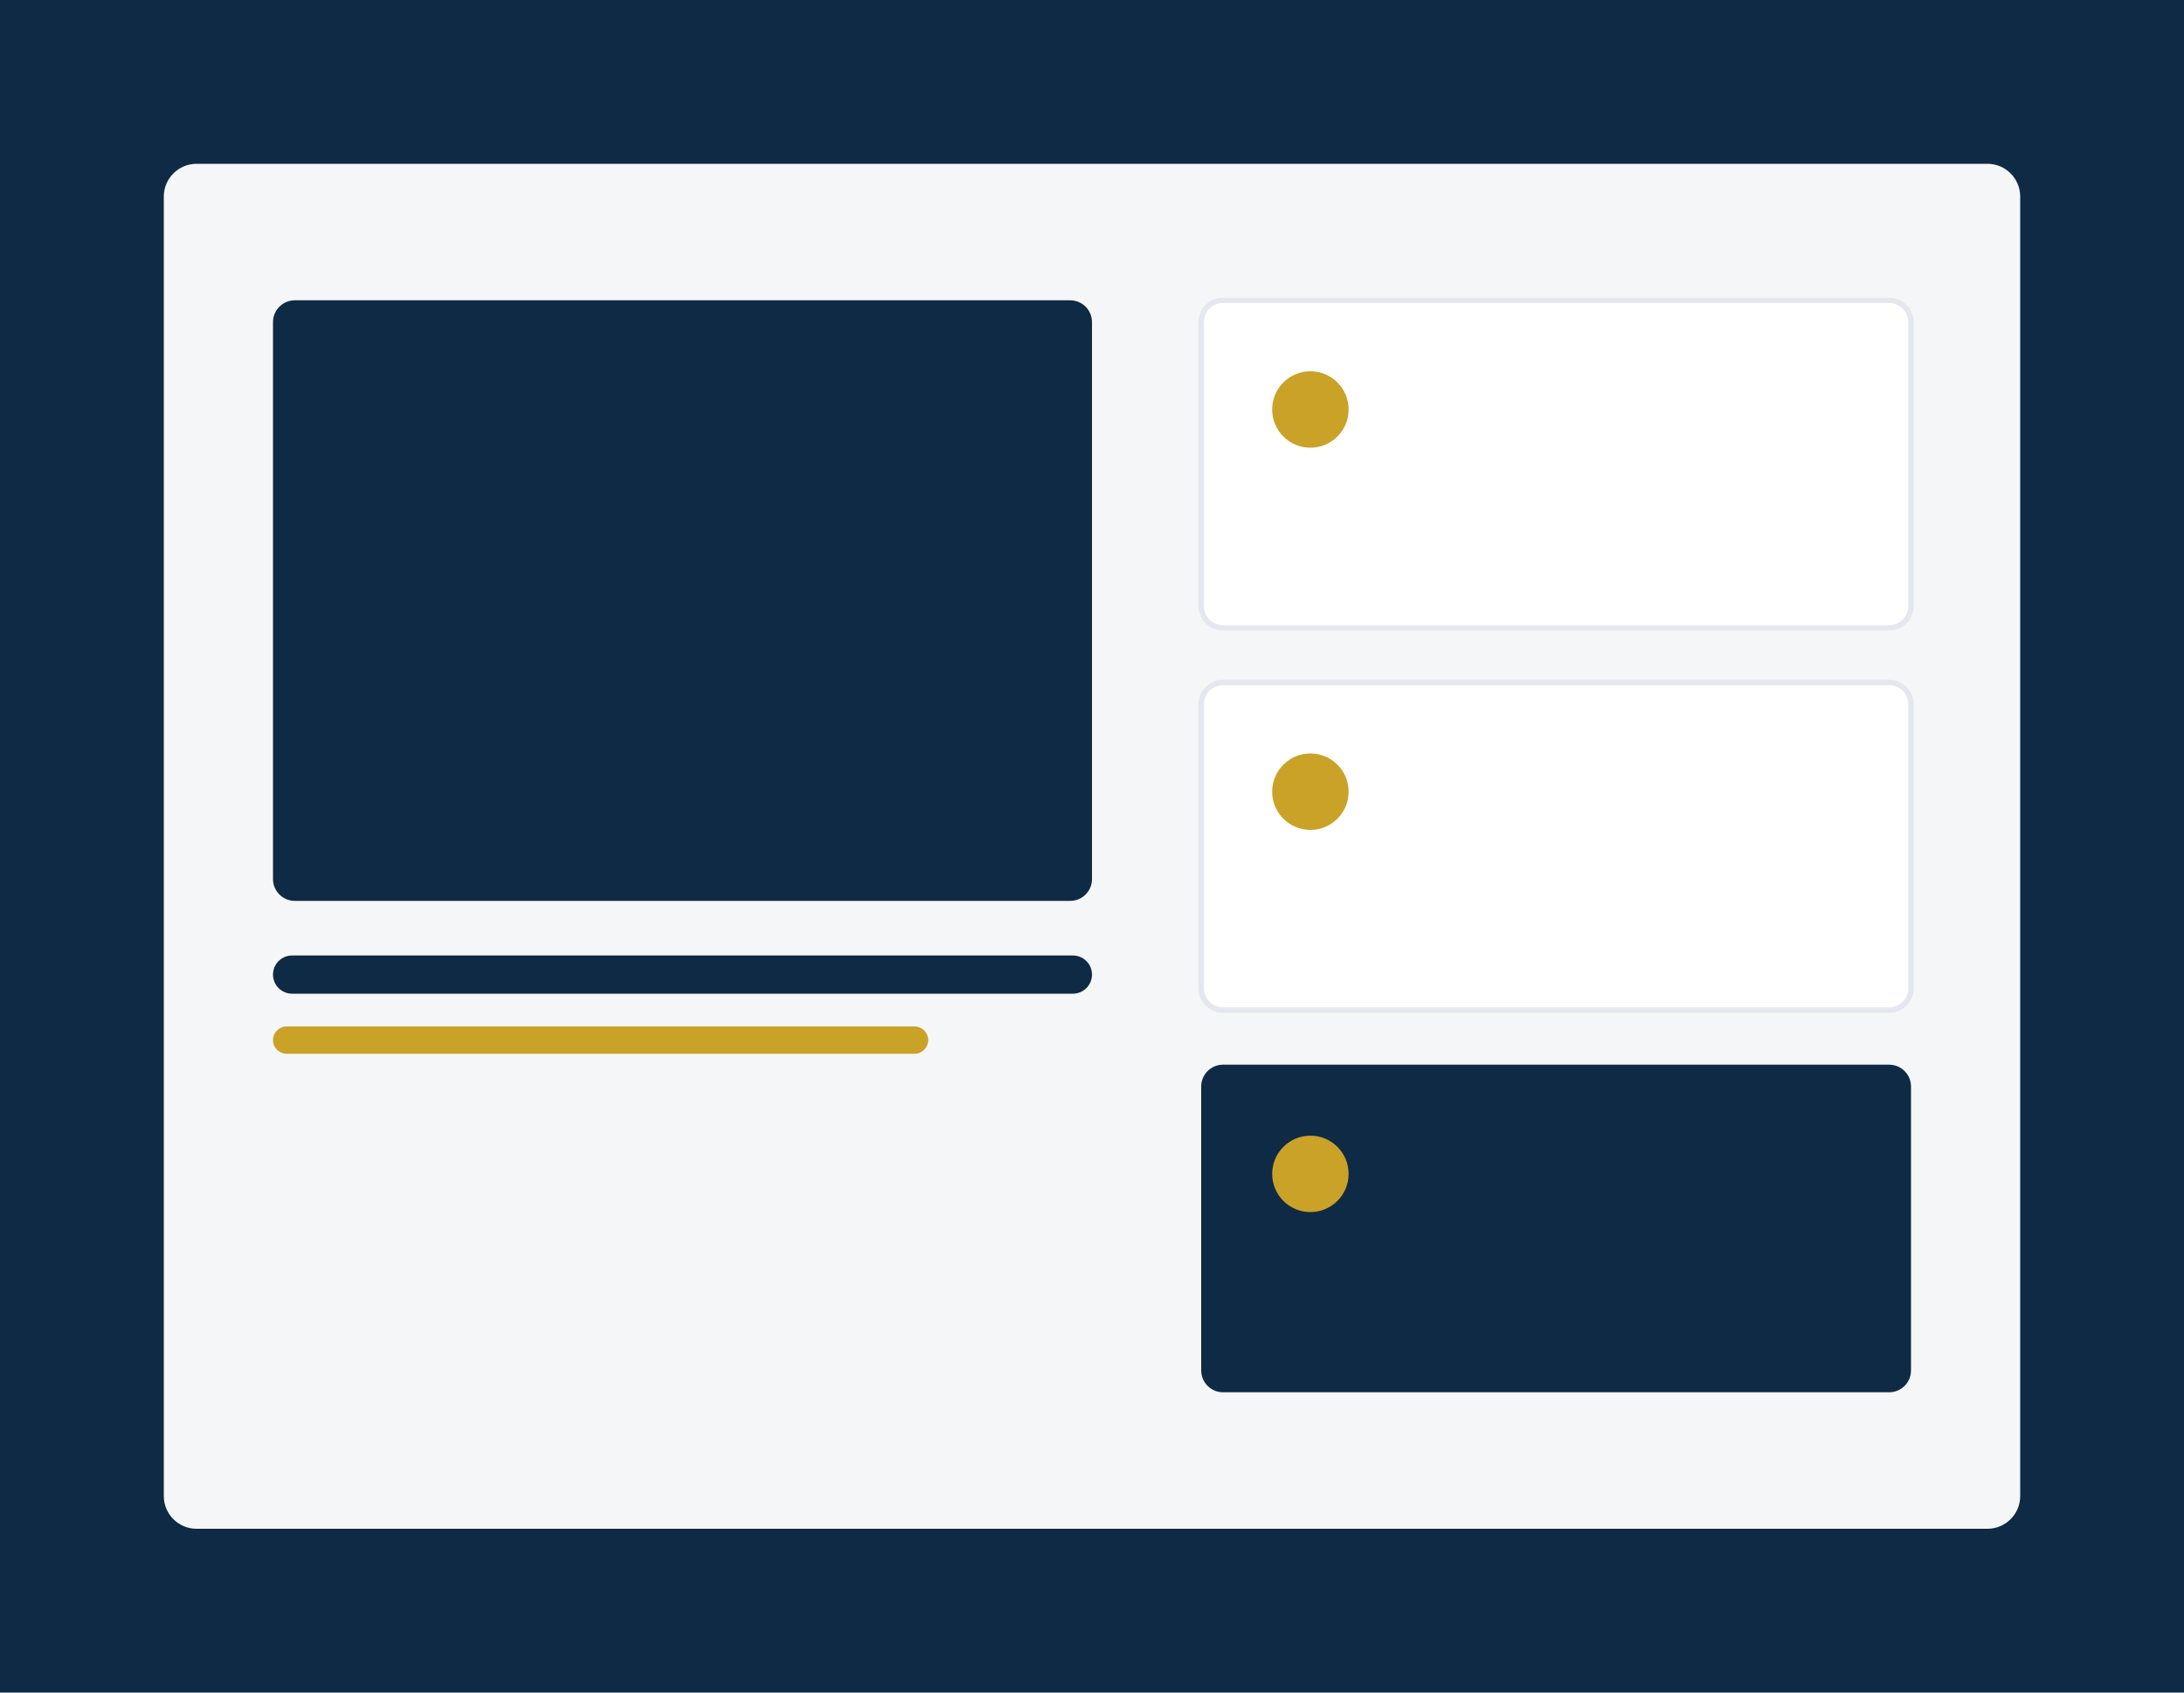
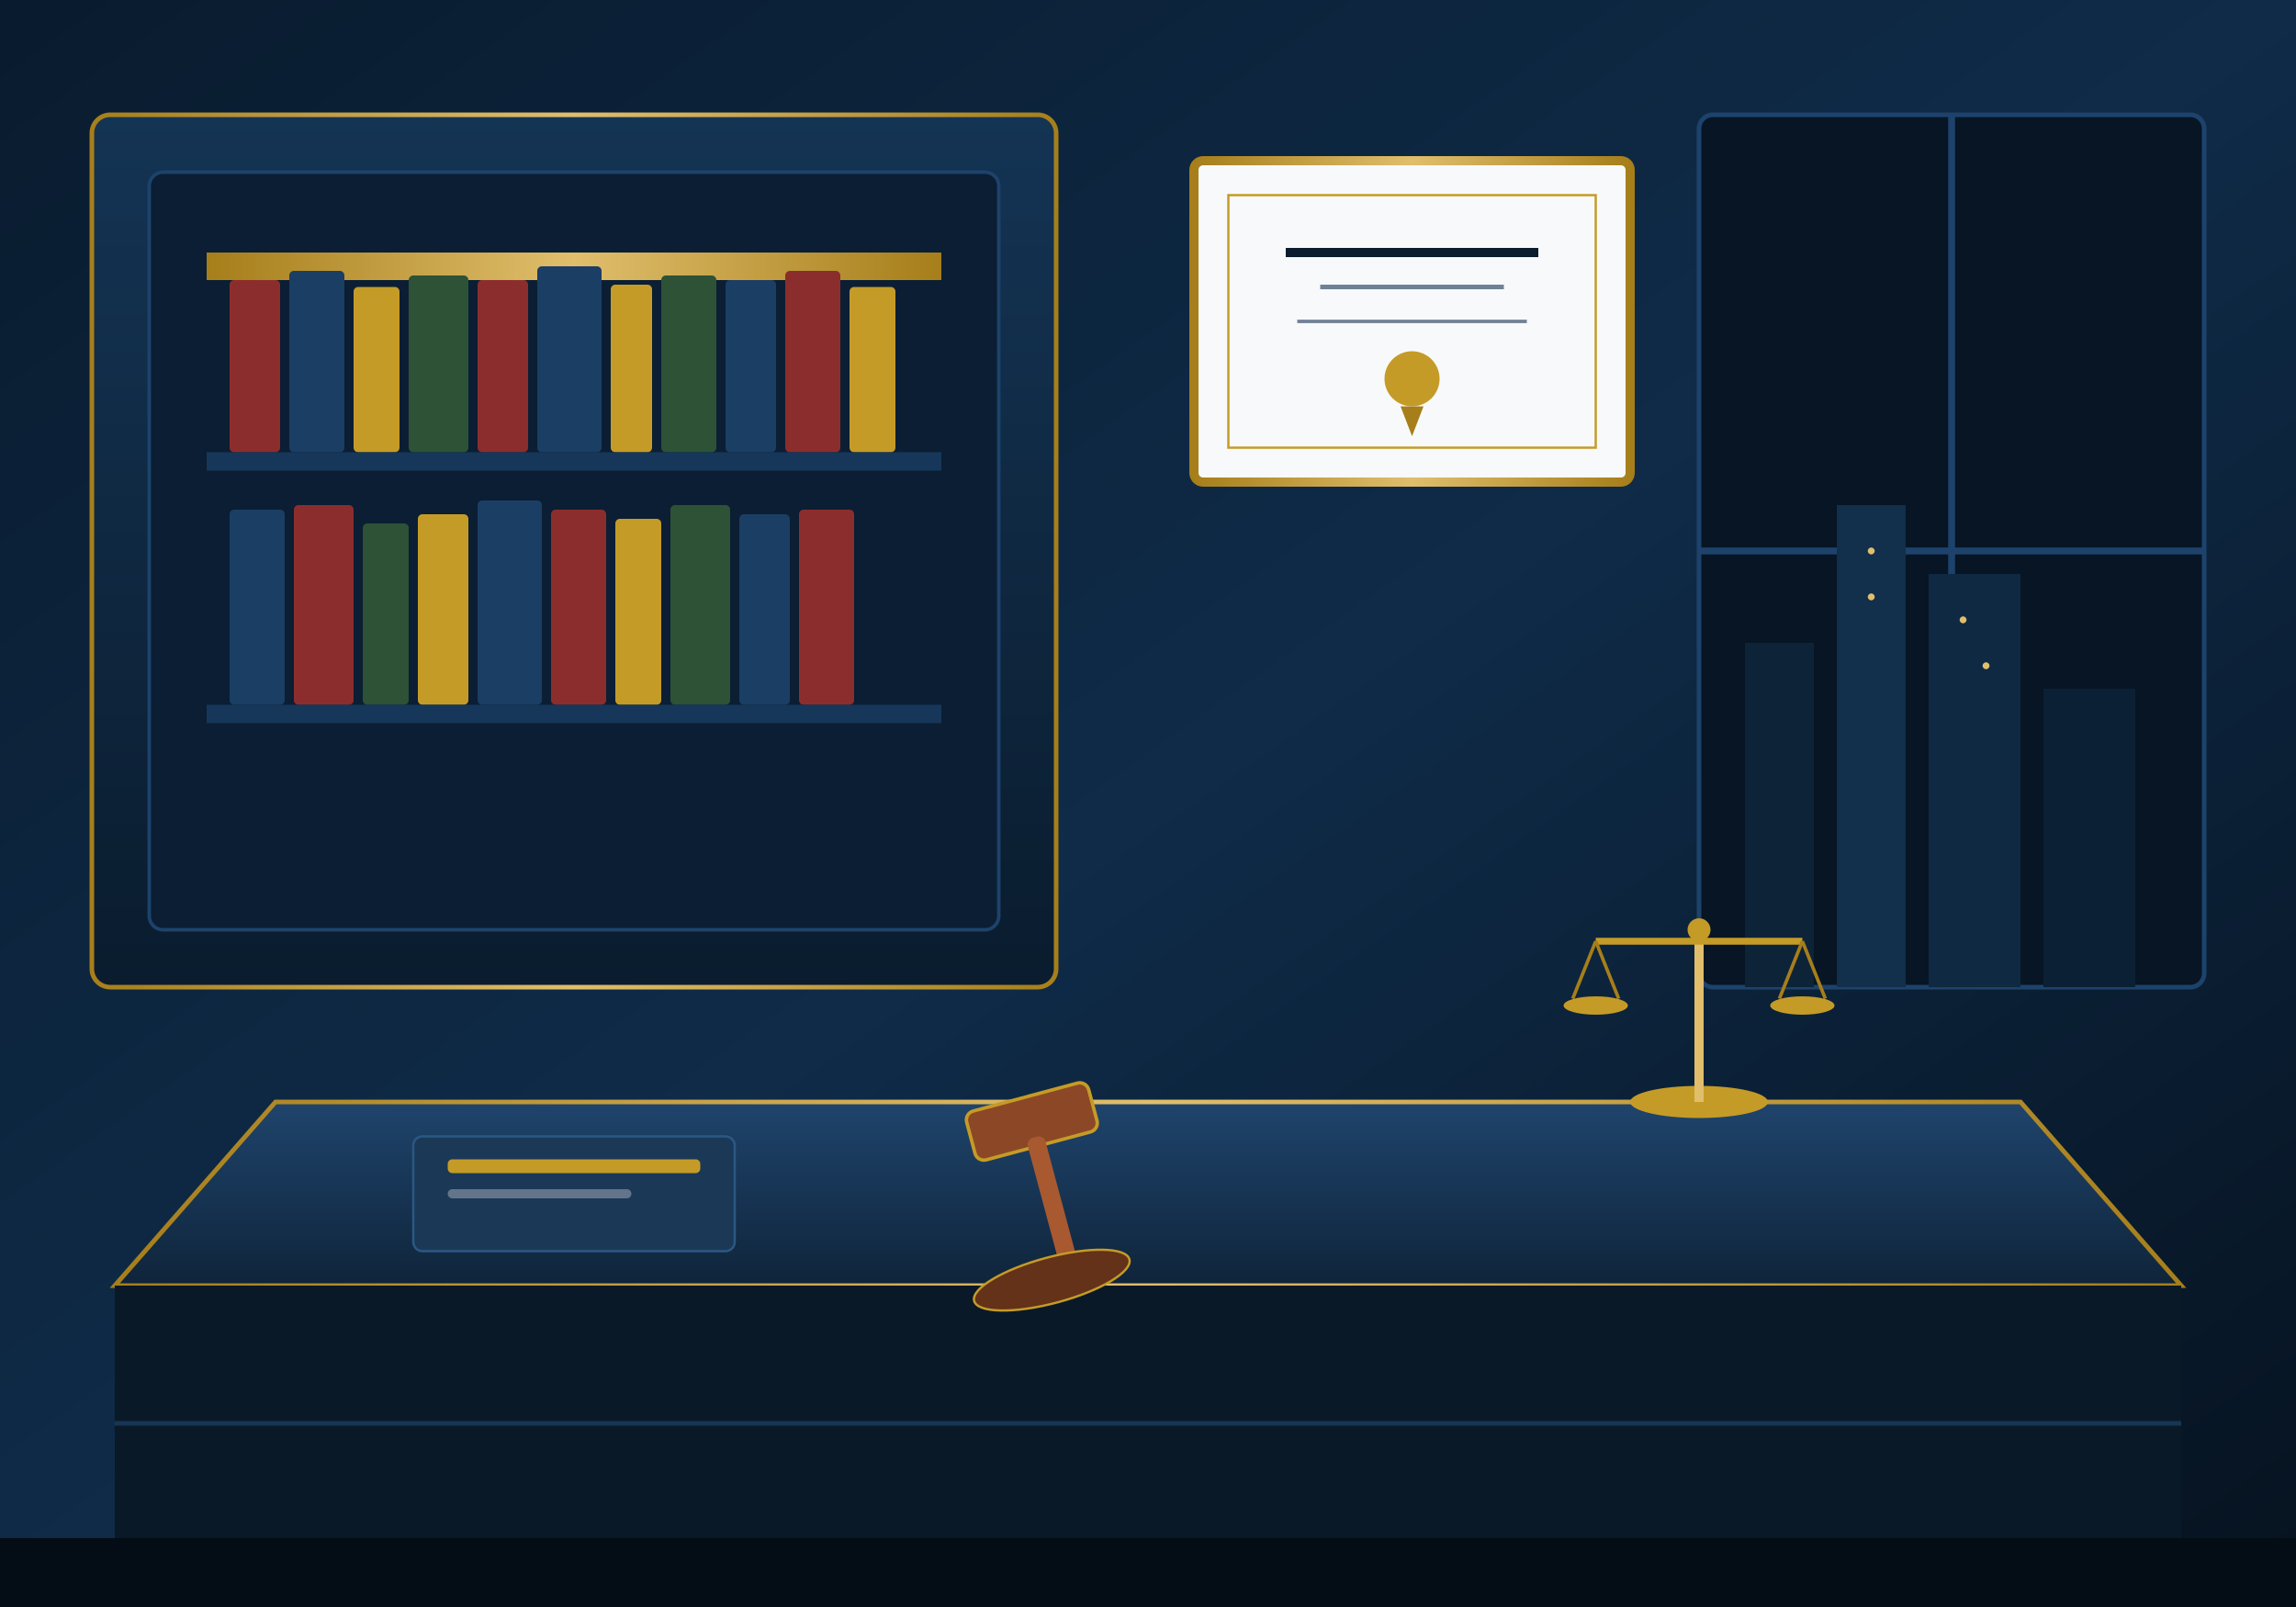
- <svg xmlns="http://www.w3.org/2000/svg" width="800" height="620" viewBox="0 0 800 620">
-   <rect width="800" height="620" fill="#0f2a44" />
-   <rect x="60" y="60" width="680" height="500" rx="12" fill="#f5f6f8" />
-   <rect x="100" y="110" width="300" height="220" rx="8" fill="#0f2a44" />
-   <rect x="100" y="350" width="300" height="14" rx="7" fill="#0f2a44" />
-   <rect x="100" y="376" width="240" height="10" rx="5" fill="#c9a227" />
-   <rect x="440" y="110" width="260" height="120" rx="8" fill="#ffffff" stroke="#e4e8ee" stroke-width="2" />
-   <rect x="440" y="250" width="260" height="120" rx="8" fill="#ffffff" stroke="#e4e8ee" stroke-width="2" />
-   <rect x="440" y="390" width="260" height="120" rx="8" fill="#0f2a44" />
-   <circle cx="480" cy="150" r="14" fill="#c9a227" />
-   <circle cx="480" cy="290" r="14" fill="#c9a227" />
-   <circle cx="480" cy="430" r="14" fill="#c9a227" />
+ <svg xmlns="http://www.w3.org/2000/svg" viewBox="0 0 1000 700" width="1000" height="700">
+   <defs>
+     <linearGradient id="officeBg" x1="0%" y1="0%" x2="100%" y2="100%">
+       <stop offset="0%" stop-color="#091b2e" />
+       <stop offset="50%" stop-color="#0f2b48" />
+       <stop offset="100%" stop-color="#06121f" />
+     </linearGradient>
+     <linearGradient id="goldGradient" x1="0%" y1="0%" x2="100%" y2="0%">
+       <stop offset="0%" stop-color="#a67e1a" />
+       <stop offset="50%" stop-color="#e0be6c" />
+       <stop offset="100%" stop-color="#a67e1a" />
+     </linearGradient>
+     <linearGradient id="panelGrad" x1="0%" y1="0%" x2="0%" y2="100%">
+       <stop offset="0%" stop-color="#143454" />
+       <stop offset="100%" stop-color="#0a1c2e" />
+     </linearGradient>
+     <linearGradient id="deskGrad" x1="0%" y1="0%" x2="0%" y2="100%">
+       <stop offset="0%" stop-color="#1f446c" />
+       <stop offset="100%" stop-color="#0f243a" />
+     </linearGradient>
+   </defs>
+   <rect width="1000" height="700" fill="url(#officeBg)" />
+   <rect x="40" y="50" width="420" height="380" rx="8" fill="url(#panelGrad)" stroke="url(#goldGradient)" stroke-width="2" />
+   <rect x="65" y="75" width="370" height="330" rx="6" fill="#0b1e33" stroke="#1d436c" stroke-width="1.5" />
+   <rect x="90" y="110" width="320" height="12" fill="url(#goldGradient)" />
+   <rect x="100" y="122" width="22" height="75" fill="#8c2d2d" rx="2" />
+   <rect x="126" y="118" width="24" height="79" fill="#1b3e64" rx="2" />
+   <rect x="154" y="125" width="20" height="72" fill="#c59b27" rx="2" />
+   <rect x="178" y="120" width="26" height="77" fill="#2d5236" rx="2" />
+   <rect x="208" y="122" width="22" height="75" fill="#8c2d2d" rx="2" />
+   <rect x="234" y="116" width="28" height="81" fill="#1b3e64" rx="2" />
+   <rect x="266" y="124" width="18" height="73" fill="#c59b27" rx="2" />
+   <rect x="288" y="120" width="24" height="77" fill="#2d5236" rx="2" />
+   <rect x="316" y="122" width="22" height="75" fill="#1b3e64" rx="2" />
+   <rect x="342" y="118" width="24" height="79" fill="#8c2d2d" rx="2" />
+   <rect x="370" y="125" width="20" height="72" fill="#c59b27" rx="2" />
+   <rect x="90" y="197" width="320" height="8" fill="#16375a" />
+   <rect x="100" y="222" width="24" height="85" fill="#1b3e64" rx="2" />
+   <rect x="128" y="220" width="26" height="87" fill="#8c2d2d" rx="2" />
+   <rect x="158" y="228" width="20" height="79" fill="#2d5236" rx="2" />
+   <rect x="182" y="224" width="22" height="83" fill="#c59b27" rx="2" />
+   <rect x="208" y="218" width="28" height="89" fill="#1b3e64" rx="2" />
+   <rect x="240" y="222" width="24" height="85" fill="#8c2d2d" rx="2" />
+   <rect x="268" y="226" width="20" height="81" fill="#c59b27" rx="2" />
+   <rect x="292" y="220" width="26" height="87" fill="#2d5236" rx="2" />
+   <rect x="322" y="224" width="22" height="83" fill="#1b3e64" rx="2" />
+   <rect x="348" y="222" width="24" height="85" fill="#8c2d2d" rx="2" />
+   <rect x="90" y="307" width="320" height="8" fill="#16375a" />
+   <rect x="520" y="70" width="190" height="140" rx="4" fill="#f8f9fa" stroke="url(#goldGradient)" stroke-width="4" />
+   <rect x="535" y="85" width="160" height="110" fill="none" stroke="#c59b27" stroke-width="1" />
+   <line x1="560" y1="110" x2="670" y2="110" stroke="#0a1c2e" stroke-width="4" />
+   <line x1="575" y1="125" x2="655" y2="125" stroke="#718096" stroke-width="2" />
+   <line x1="565" y1="140" x2="665" y2="140" stroke="#718096" stroke-width="1.5" />
+   <circle cx="615" cy="165" r="12" fill="#c59b27" />
+   <polygon points="610,177 615,190 620,177" fill="#a67e1a" />
+   <rect x="740" y="50" width="220" height="380" rx="6" fill="#071524" stroke="#1d436c" stroke-width="2" />
+   <line x1="850" y1="50" x2="850" y2="430" stroke="#1d436c" stroke-width="3" />
+   <line x1="740" y1="240" x2="960" y2="240" stroke="#1d436c" stroke-width="3" />
+   <polygon points="760,430 760,280 790,280 790,430" fill="#0d2338" />
+   <polygon points="800,430 800,220 830,220 830,430" fill="#122f4b" />
+   <polygon points="840,430 840,250 880,250 880,430" fill="#0f2942" />
+   <polygon points="890,430 890,300 930,300 930,430" fill="#0b2034" />
+   <circle cx="815" cy="240" r="1.5" fill="#e0be6c" />
+   <circle cx="815" cy="260" r="1.5" fill="#e0be6c" />
+   <circle cx="855" cy="270" r="1.5" fill="#e0be6c" />
+   <circle cx="865" cy="290" r="1.5" fill="#e0be6c" />
+   <polygon points="120,480 880,480 950,560 50,560" fill="url(#deskGrad)" stroke="url(#goldGradient)" stroke-width="2" />
+   <rect x="50" y="560" width="900" height="110" fill="#0a1928" />
+   <line x1="50" y1="620" x2="950" y2="620" stroke="#173554" stroke-width="2" />
+   <g transform="translate(680, 390)">
+     <ellipse cx="60" cy="90" rx="30" ry="7" fill="#c59b27" />
+     <rect x="58" y="15" width="4" height="75" fill="#e0be6c" />
+     <circle cx="60" cy="15" r="5" fill="#c59b27" />
+     <line x1="15" y1="20" x2="105" y2="20" stroke="#c59b27" stroke-width="3" />
+     <line x1="15" y1="20" x2="5" y2="45" stroke="#a67e1a" stroke-width="1.5" />
+     <line x1="15" y1="20" x2="25" y2="45" stroke="#a67e1a" stroke-width="1.5" />
+     <ellipse cx="15" cy="48" rx="14" ry="4" fill="#c59b27" />
+     <line x1="105" y1="20" x2="95" y2="45" stroke="#a67e1a" stroke-width="1.5" />
+     <line x1="105" y1="20" x2="115" y2="45" stroke="#a67e1a" stroke-width="1.5" />
+     <ellipse cx="105" cy="48" rx="14" ry="4" fill="#c59b27" />
+   </g>
+   <rect x="180" y="495" width="140" height="50" rx="4" fill="#1b3956" stroke="#2a5885" stroke-width="1" />
+   <rect x="195" y="505" width="110" height="6" fill="#c59b27" rx="2" />
+   <rect x="195" y="518" width="80" height="4" fill="#64748b" rx="2" />
+   <g transform="translate(420, 485) rotate(-15)">
+     <rect x="0" y="0" width="55" height="22" rx="4" fill="#8c4826" stroke="#c59b27" stroke-width="1.5" />
+     <rect x="23" y="18" width="8" height="65" rx="3" fill="#a85930" />
+     <ellipse cx="18" cy="80" rx="35" ry="10" fill="#633219" stroke="#c59b27" stroke-width="1" />
+   </g>
+   <rect x="0" y="670" width="1000" height="30" fill="#040c15" />
+   <line x1="0" y1="670" x2="1000" y2="670" stroke="url(#goldGradient)" stroke-width="2" />
</svg>
